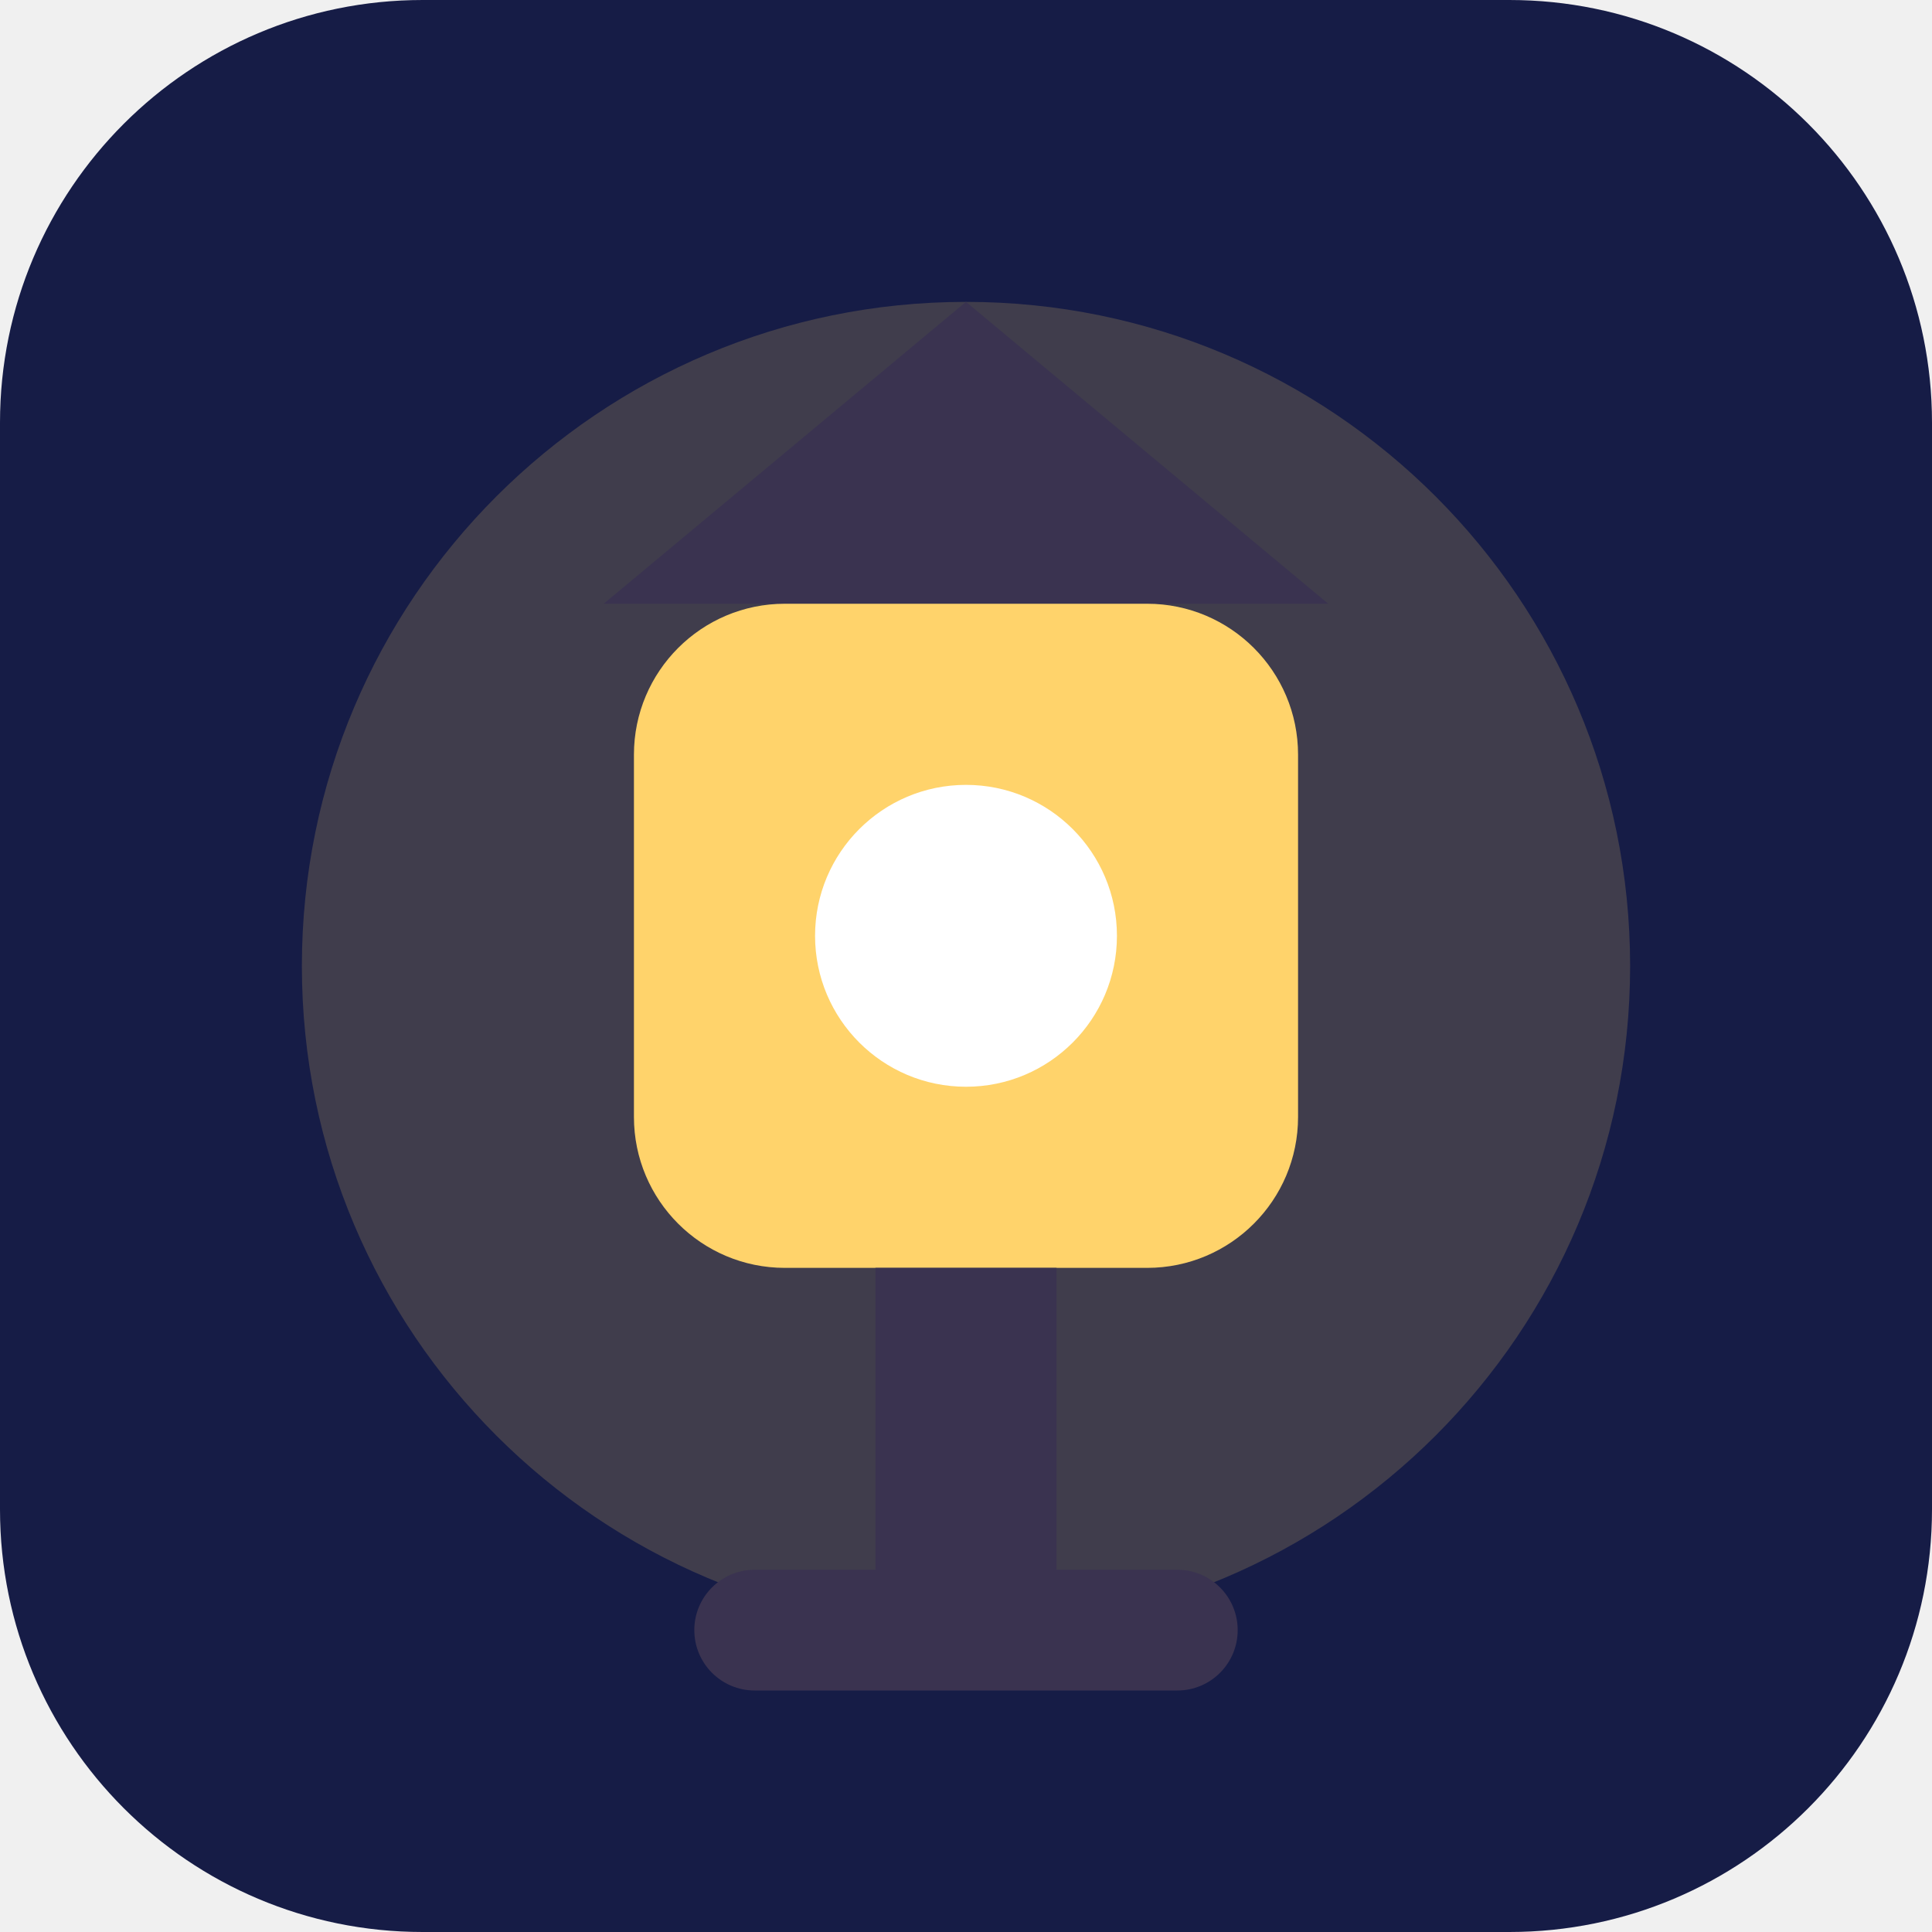
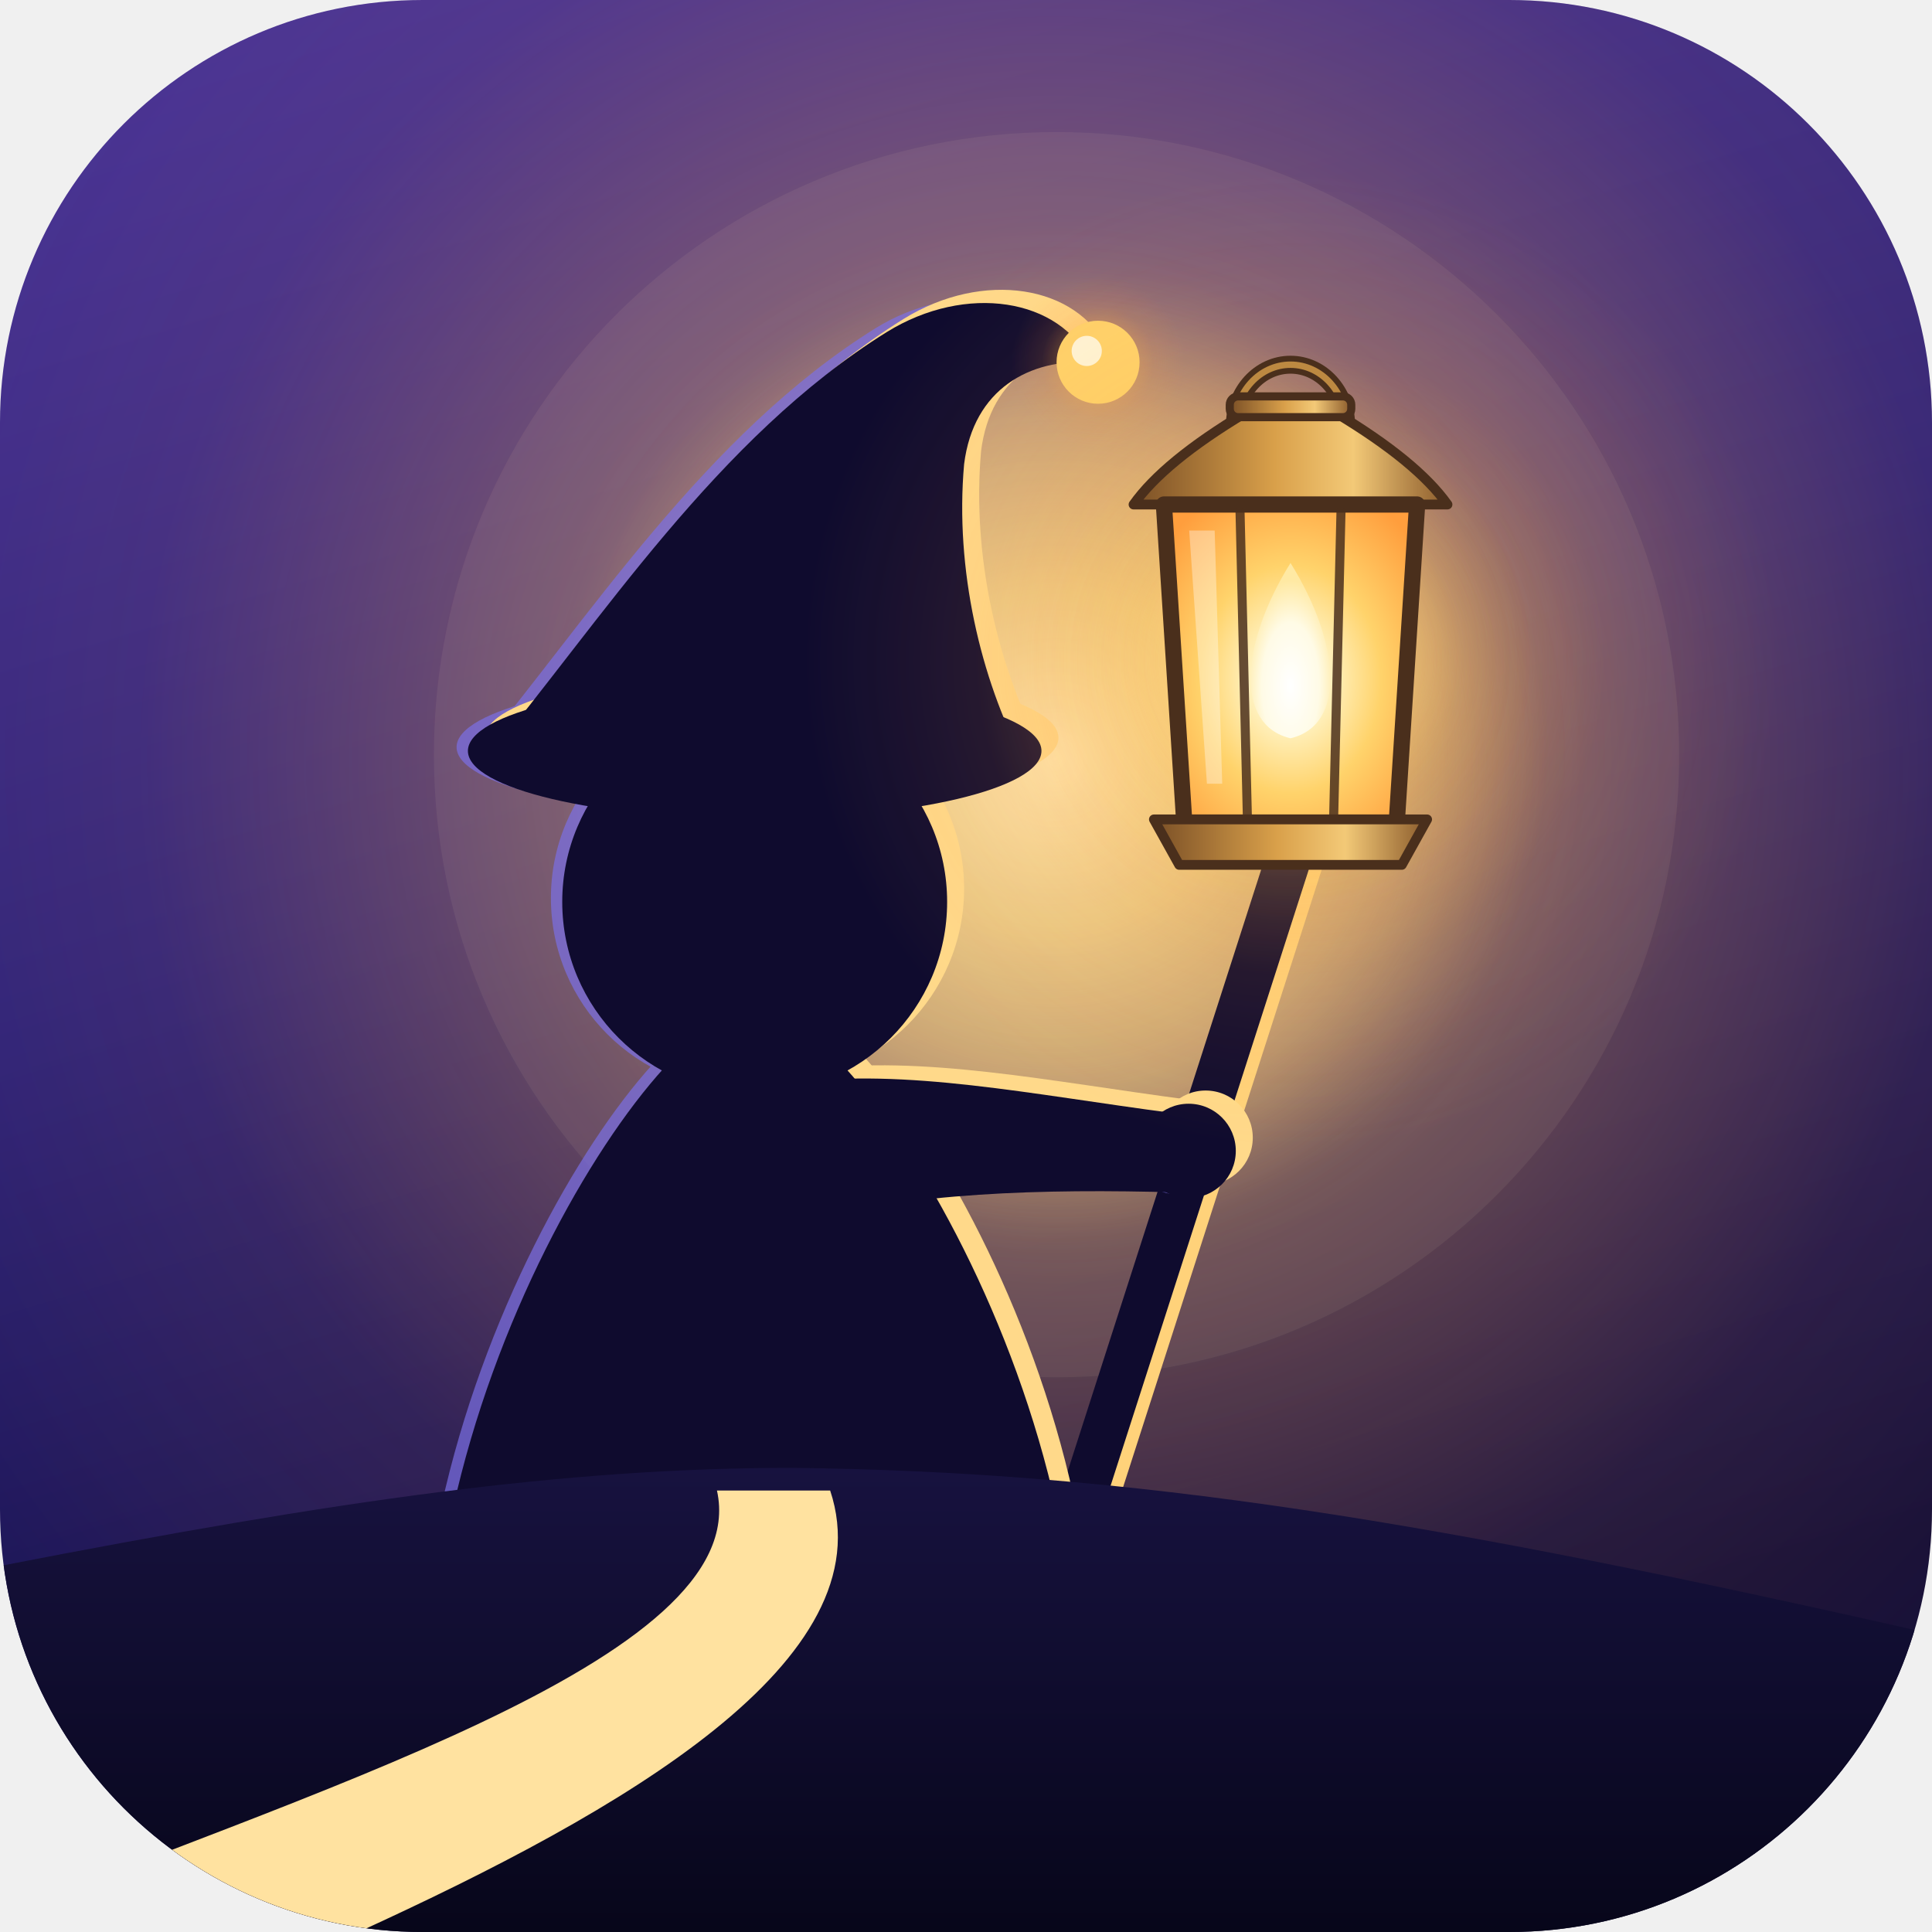
- <svg xmlns="http://www.w3.org/2000/svg" viewBox="0 0 64 64">
-   <rect width="64" height="64" rx="14" fill="#161c46" />
-   <circle cx="32" cy="32" r="22" fill="#ffd36b" opacity=".18" />
-   <path d="M20 20h24l-12-10z" fill="#3a3350" />
-   <rect x="21" y="20" width="22" height="22" rx="5" fill="#ffd36b" />
-   <circle cx="32" cy="31" r="5" fill="#fff" />
-   <rect x="29" y="42" width="6" height="12" fill="#3a3350" />
-   <rect x="23" y="52" width="18" height="4" rx="2" fill="#3a3350" />
+ <svg xmlns="http://www.w3.org/2000/svg" viewBox="0 0 1024 1024">
+   <defs>
+     <filter id="blur14" x="-50%" y="-50%" width="200%" height="200%">
+       <feGaussianBlur stdDeviation="14" />
+     </filter>
+     <filter id="blur30" x="-50%" y="-50%" width="200%" height="200%">
+       <feGaussianBlur stdDeviation="30" />
+     </filter>
+     <radialGradient id="ffGlow">
+       <stop offset="0" stop-color="#c8ff7a" stop-opacity="0.85" />
+       <stop offset="0.25" stop-color="#c8ff7a" stop-opacity="0.35" />
+       <stop offset="1" stop-color="#c8ff7a" stop-opacity="0" />
+     </radialGradient>
+     <radialGradient id="warmGlow">
+       <stop offset="0" stop-color="#fff4cf" stop-opacity="1" />
+       <stop offset="0.12" stop-color="#ffe08a" stop-opacity="0.85" />
+       <stop offset="0.35" stop-color="#ffb648" stop-opacity="0.35" />
+       <stop offset="0.65" stop-color="#ff9a3a" stop-opacity="0.1" />
+       <stop offset="1" stop-color="#ff9a3a" stop-opacity="0" />
+     </radialGradient>
+     <radialGradient id="vignette" cx="0.5" cy="0.45" r="0.75">
+       <stop offset="0.55" stop-color="#05040f" stop-opacity="0" />
+       <stop offset="1" stop-color="#05040f" stop-opacity="0.55" />
+     </radialGradient>
+     <linearGradient id="cBg" gradientUnits="userSpaceOnUse" x1="0" y1="0" x2="307" y2="1024">
+       <stop offset="0" stop-color="#43309c" />
+       <stop offset="0.5" stop-color="#261e7c" />
+       <stop offset="1" stop-color="#100c38" />
+     </linearGradient>
+     <linearGradient id="cHill" x1="0" y1="0" x2="0" y2="1">
+       <stop offset="0" stop-color="#17123f" />
+       <stop offset="1" stop-color="#07061a" />
+     </linearGradient>
+     <linearGradient id="cRoad" gradientUnits="userSpaceOnUse" x1="0" y1="1024" x2="200" y2="780">
+       <stop offset="0" stop-color="#ffc56a" />
+       <stop offset="1" stop-color="#fff0c4" />
+     </linearGradient>
+     <g id="cLumo">
+       <path d="M 240 800 C 262 700 312 610 352 566 L 448 566 C 488 610 538 700 560 800 Z" />
+       <path d="M 420 574 C 480 566 546 580 622 590 L 624 632 C 552 630 482 632 424 648 Z" />
+       <circle cx="630" cy="610" r="25" />
+       <circle cx="400" cy="478" r="102" />
+       <ellipse cx="400" cy="398" rx="152" ry="36" />
+       <path d="M 258 402 C 318 330 380 232 470 176 C 512 150 562 158 578 192 C 546 190 516 206 511 246 C 506 302 520 360 542 402 Z" />
+     </g>
+     <clipPath id="round">
+       <rect width="1024" height="1024" rx="224" />
+     </clipPath>
+   </defs>
+   <g clip-path="url(#round)">
+     <rect width="1024" height="1024" fill="url(#cBg)" />
+     <circle cx="560.0" cy="400.0" r="760.0" fill="url(#warmGlow)" opacity="1" />
+     <circle cx="560.0" cy="400.0" r="212.8" fill="#ffd27a" opacity="0.35" filter="url(#blur30)" />
+     <circle cx="560" cy="400" r="330" fill="#ffe7ad" opacity="0.07" />
+     <g>
+       <path d="M 572 800 L 682 458" stroke="#ffd27a" stroke-width="30" stroke-linecap="round" transform="translate(5 -4)" />
+       <path d="M 572 800 L 682 458" stroke="#0f0b2e" stroke-width="24" stroke-linecap="round" />
+       <use href="#cLumo" fill="#7b6fe6" opacity="0.7" transform="translate(-6 -2)" />
+       <use href="#cLumo" fill="#ffd98a" transform="translate(9 -7)" />
+       <use href="#cLumo" fill="#0f0b2e" />
+     </g>
+     <circle cx="582" cy="192" r="46" fill="url(#warmGlow)" />
+     <circle cx="582" cy="192" r="22" fill="#ffd36b" />
+     <circle cx="576" cy="186" r="8" fill="#fff6d8" />
+     <circle cx="684.0" cy="350.0" r="260.0" fill="url(#warmGlow)" opacity="0.9" />
+     <circle cx="684.0" cy="350.0" r="72.8" fill="#ffd27a" opacity="0.32" filter="url(#blur30)" />
+     <defs>
+       <linearGradient id="cLBrass" x1="0" y1="0" x2="1" y2="0">
+         <stop offset="0" stop-color="#7a4f26" />
+         <stop offset="0.45" stop-color="#d9a04a" />
+         <stop offset="0.7" stop-color="#f3c977" />
+         <stop offset="1" stop-color="#8a5a2b" />
+       </linearGradient>
+       <radialGradient id="cLGlass" cx="0.5" cy="0.55" r="0.65">
+         <stop offset="0" stop-color="#ffffff" />
+         <stop offset="0.22" stop-color="#fff3c4" />
+         <stop offset="0.55" stop-color="#ffd36b" />
+         <stop offset="1" stop-color="#ff9e3d" />
+       </radialGradient>
+       <radialGradient id="cLFlame" cx="0.5" cy="0.7" r="0.6">
+         <stop offset="0" stop-color="#ffffff" />
+         <stop offset="0.6" stop-color="#fffbe6" />
+         <stop offset="1" stop-color="#ffe9a3" />
+       </radialGradient>
+     </defs>
+     <path d="M 654.5 225.5 A 29.5 32.2 0 1 1 713.5 225.5" fill="none" stroke="#4a2f1c" stroke-width="9.5" stroke-linecap="round" />
+     <path d="M 654.5 225.5 A 29.5 32.2 0 1 1 713.5 225.5" fill="none" stroke="#d9a04a" stroke-width="3.4" stroke-linecap="round" opacity="0.8" />
+     <path d="M 600.8 267.4 Q 616.9 244.7 659.9 218.9            L 708.1 218.9 Q 751.1 244.7 767.2 267.4 Z" fill="url(#cLBrass)" stroke="#4a2f1c" stroke-width="5.2" stroke-linejoin="round" />
+     <rect x="651.8" y="210.1" width="64.4" height="11.0" rx="4.4" fill="url(#cLBrass)" stroke="#4a2f1c" stroke-width="4.3" />
+     <path d="M 616.9 267.4 L 751.1 267.4 L 740.3 436.0 L 627.7 436.0 Z" fill="url(#cLGlass)" />
+     <path d="M 684.0 298.4 C 710.8 341.4 713.5 384.4 684.0 391.3            C 654.5 384.4 657.2 341.4 684.0 298.4 Z" fill="url(#cLFlame)" />
+     <path d="M 616.9 267.4 L 751.1 267.4 L 740.3 436.0 L 627.7 436.0 Z" fill="none" stroke="#4a2f1c" stroke-width="8.6" stroke-linejoin="round" />
+     <line x1="657.2" y1="269.2" x2="661.2" y2="436.0" stroke="#4a2f1c" stroke-width="4.8" opacity="0.85" />
+     <line x1="710.8" y1="269.2" x2="706.8" y2="436.0" stroke="#4a2f1c" stroke-width="4.8" opacity="0.85" />
+     <path d="M 611.6 434.3 L 756.4 434.3 L 743.0 458.4 L 625.0 458.4 Z" fill="url(#cLBrass)" stroke="#4a2f1c" stroke-width="5.2" stroke-linejoin="round" />
+     <path d="M 630.3 281.2 L 643.8 281.2 L 647.8 415.4 L 639.7 415.4 Z" fill="#fff" opacity="0.35" />
+     <path d="M -900 900 L 0 830 C 180 795 300 778 420 778 C 600 780 760 806 1024 866 L 1024 1024 L 0 1024 Z" fill="url(#cHill)" />
+     <path d="M 380 790 L 440 790 C 470 880 330 960 190 1024 L -20 1024 C 160 950 400 880 380 790 Z" fill="#ffe2a0" />
+   </g>
</svg>
